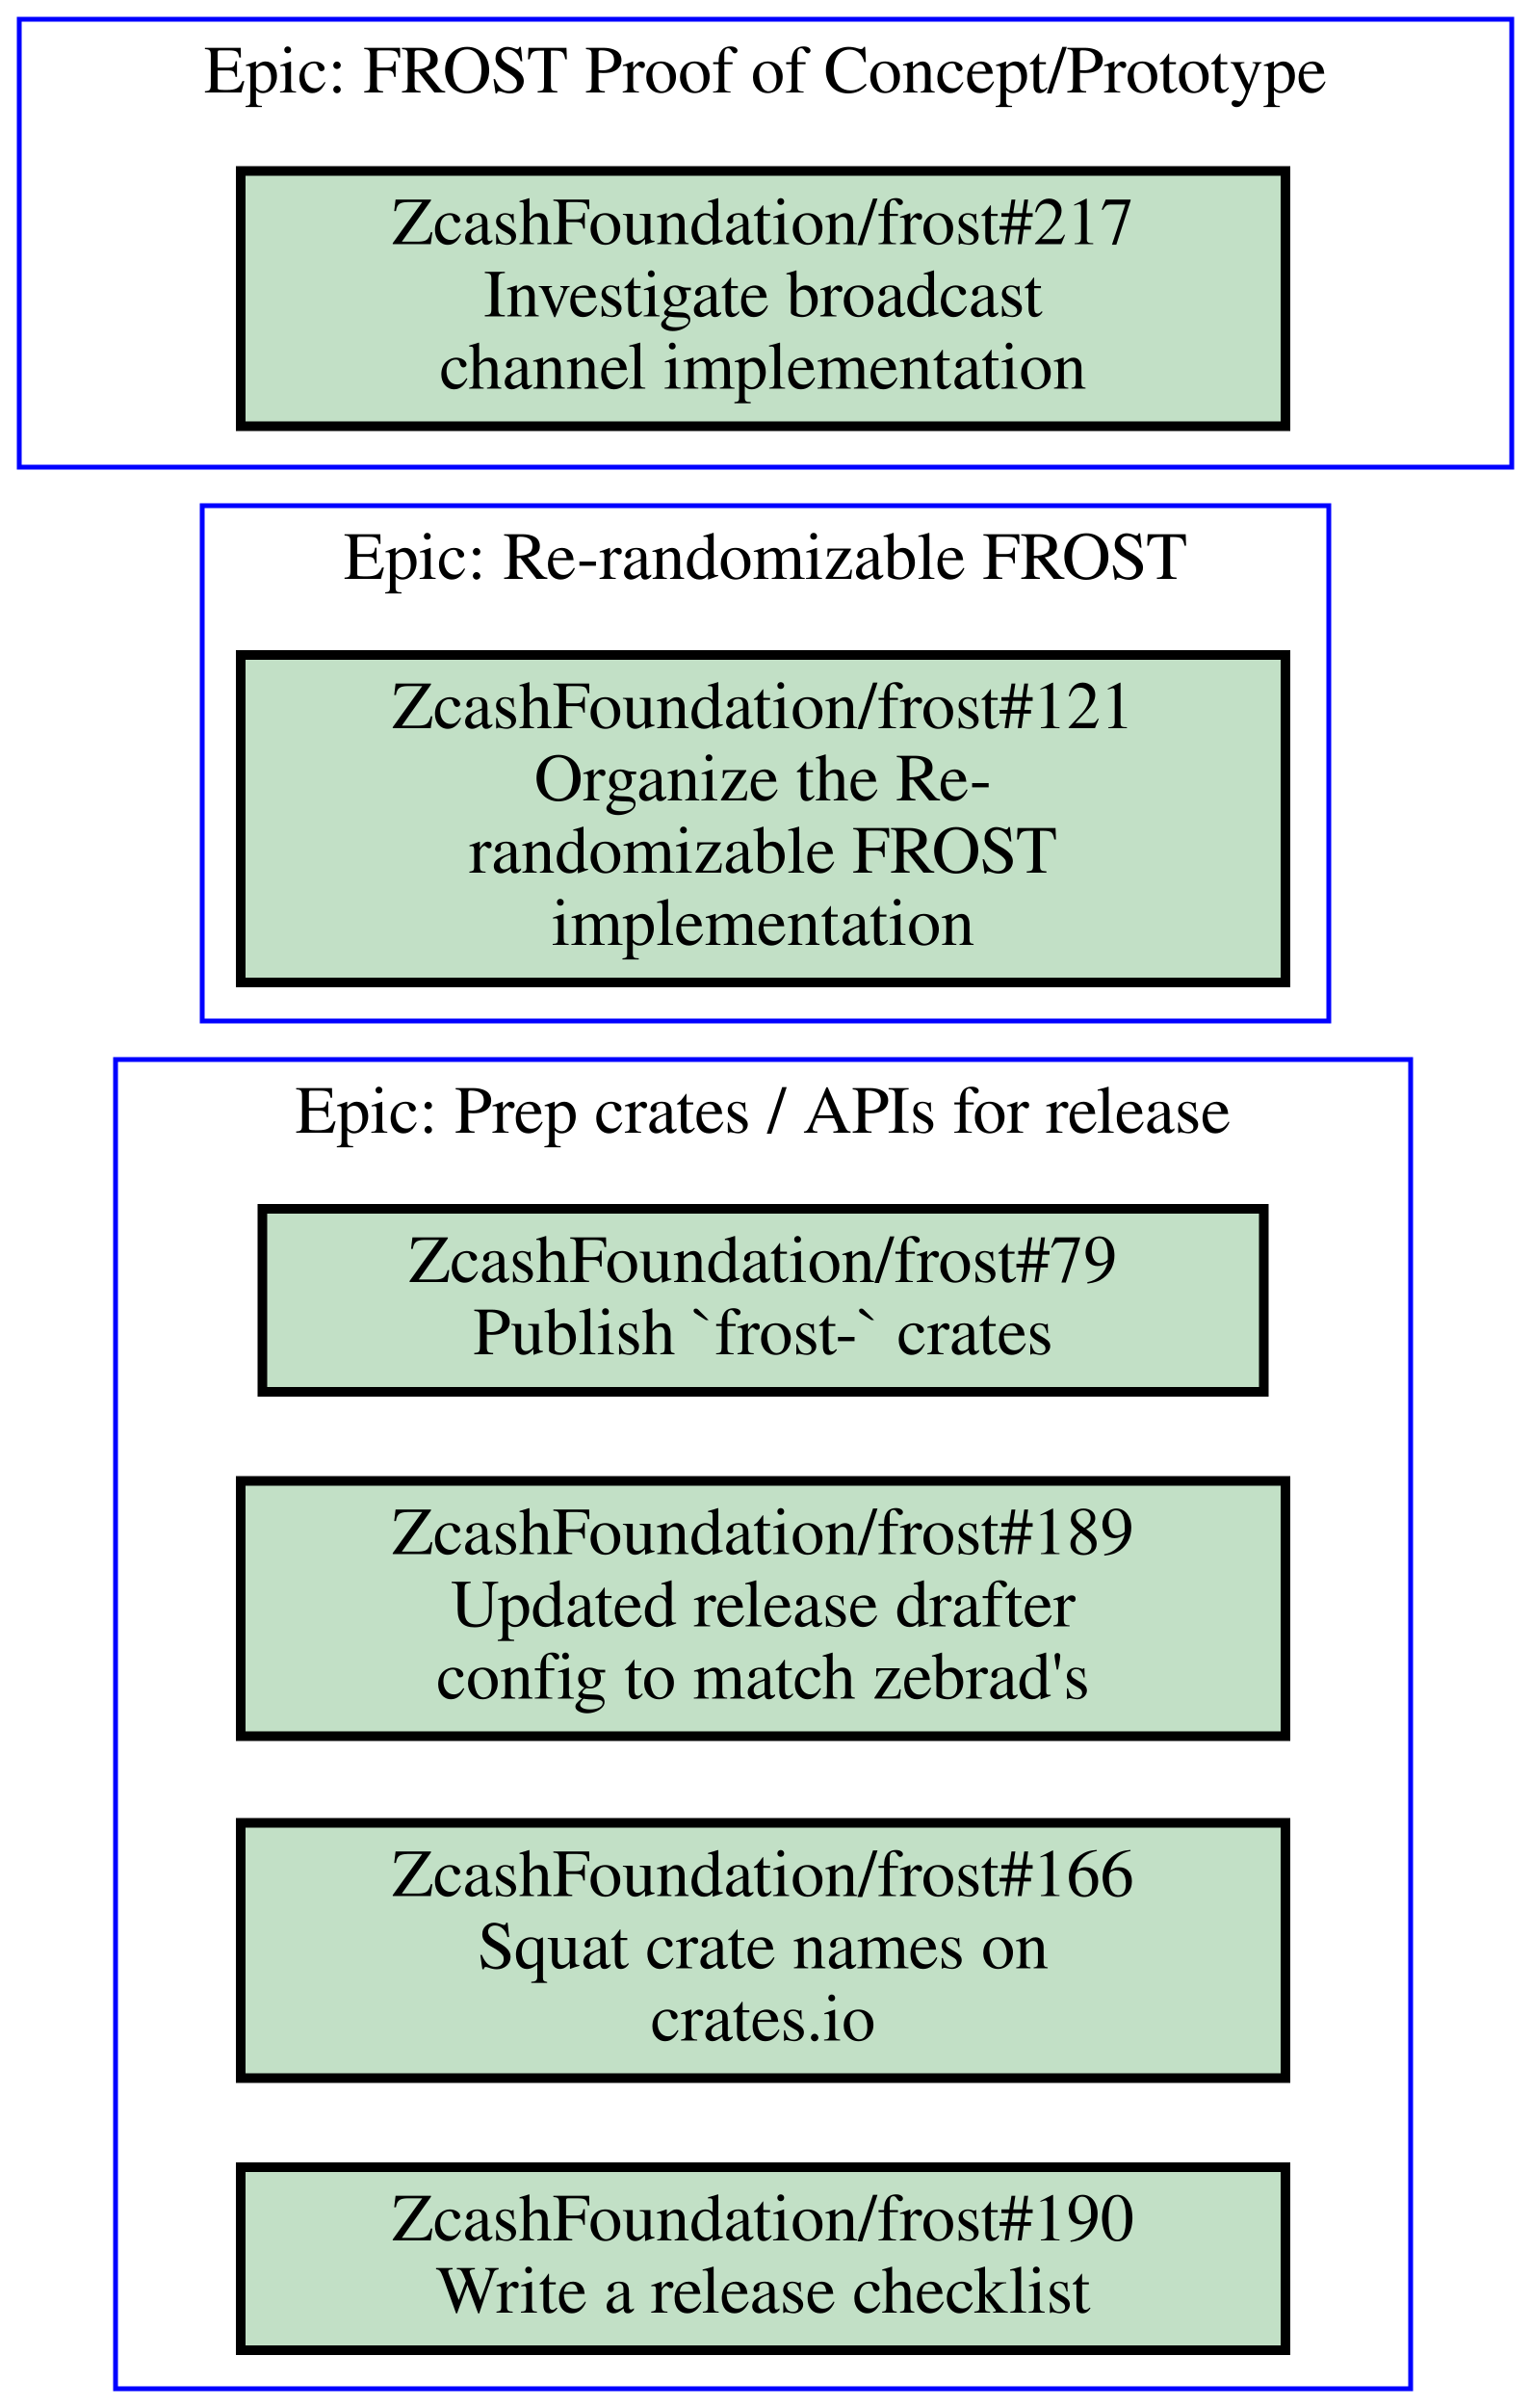
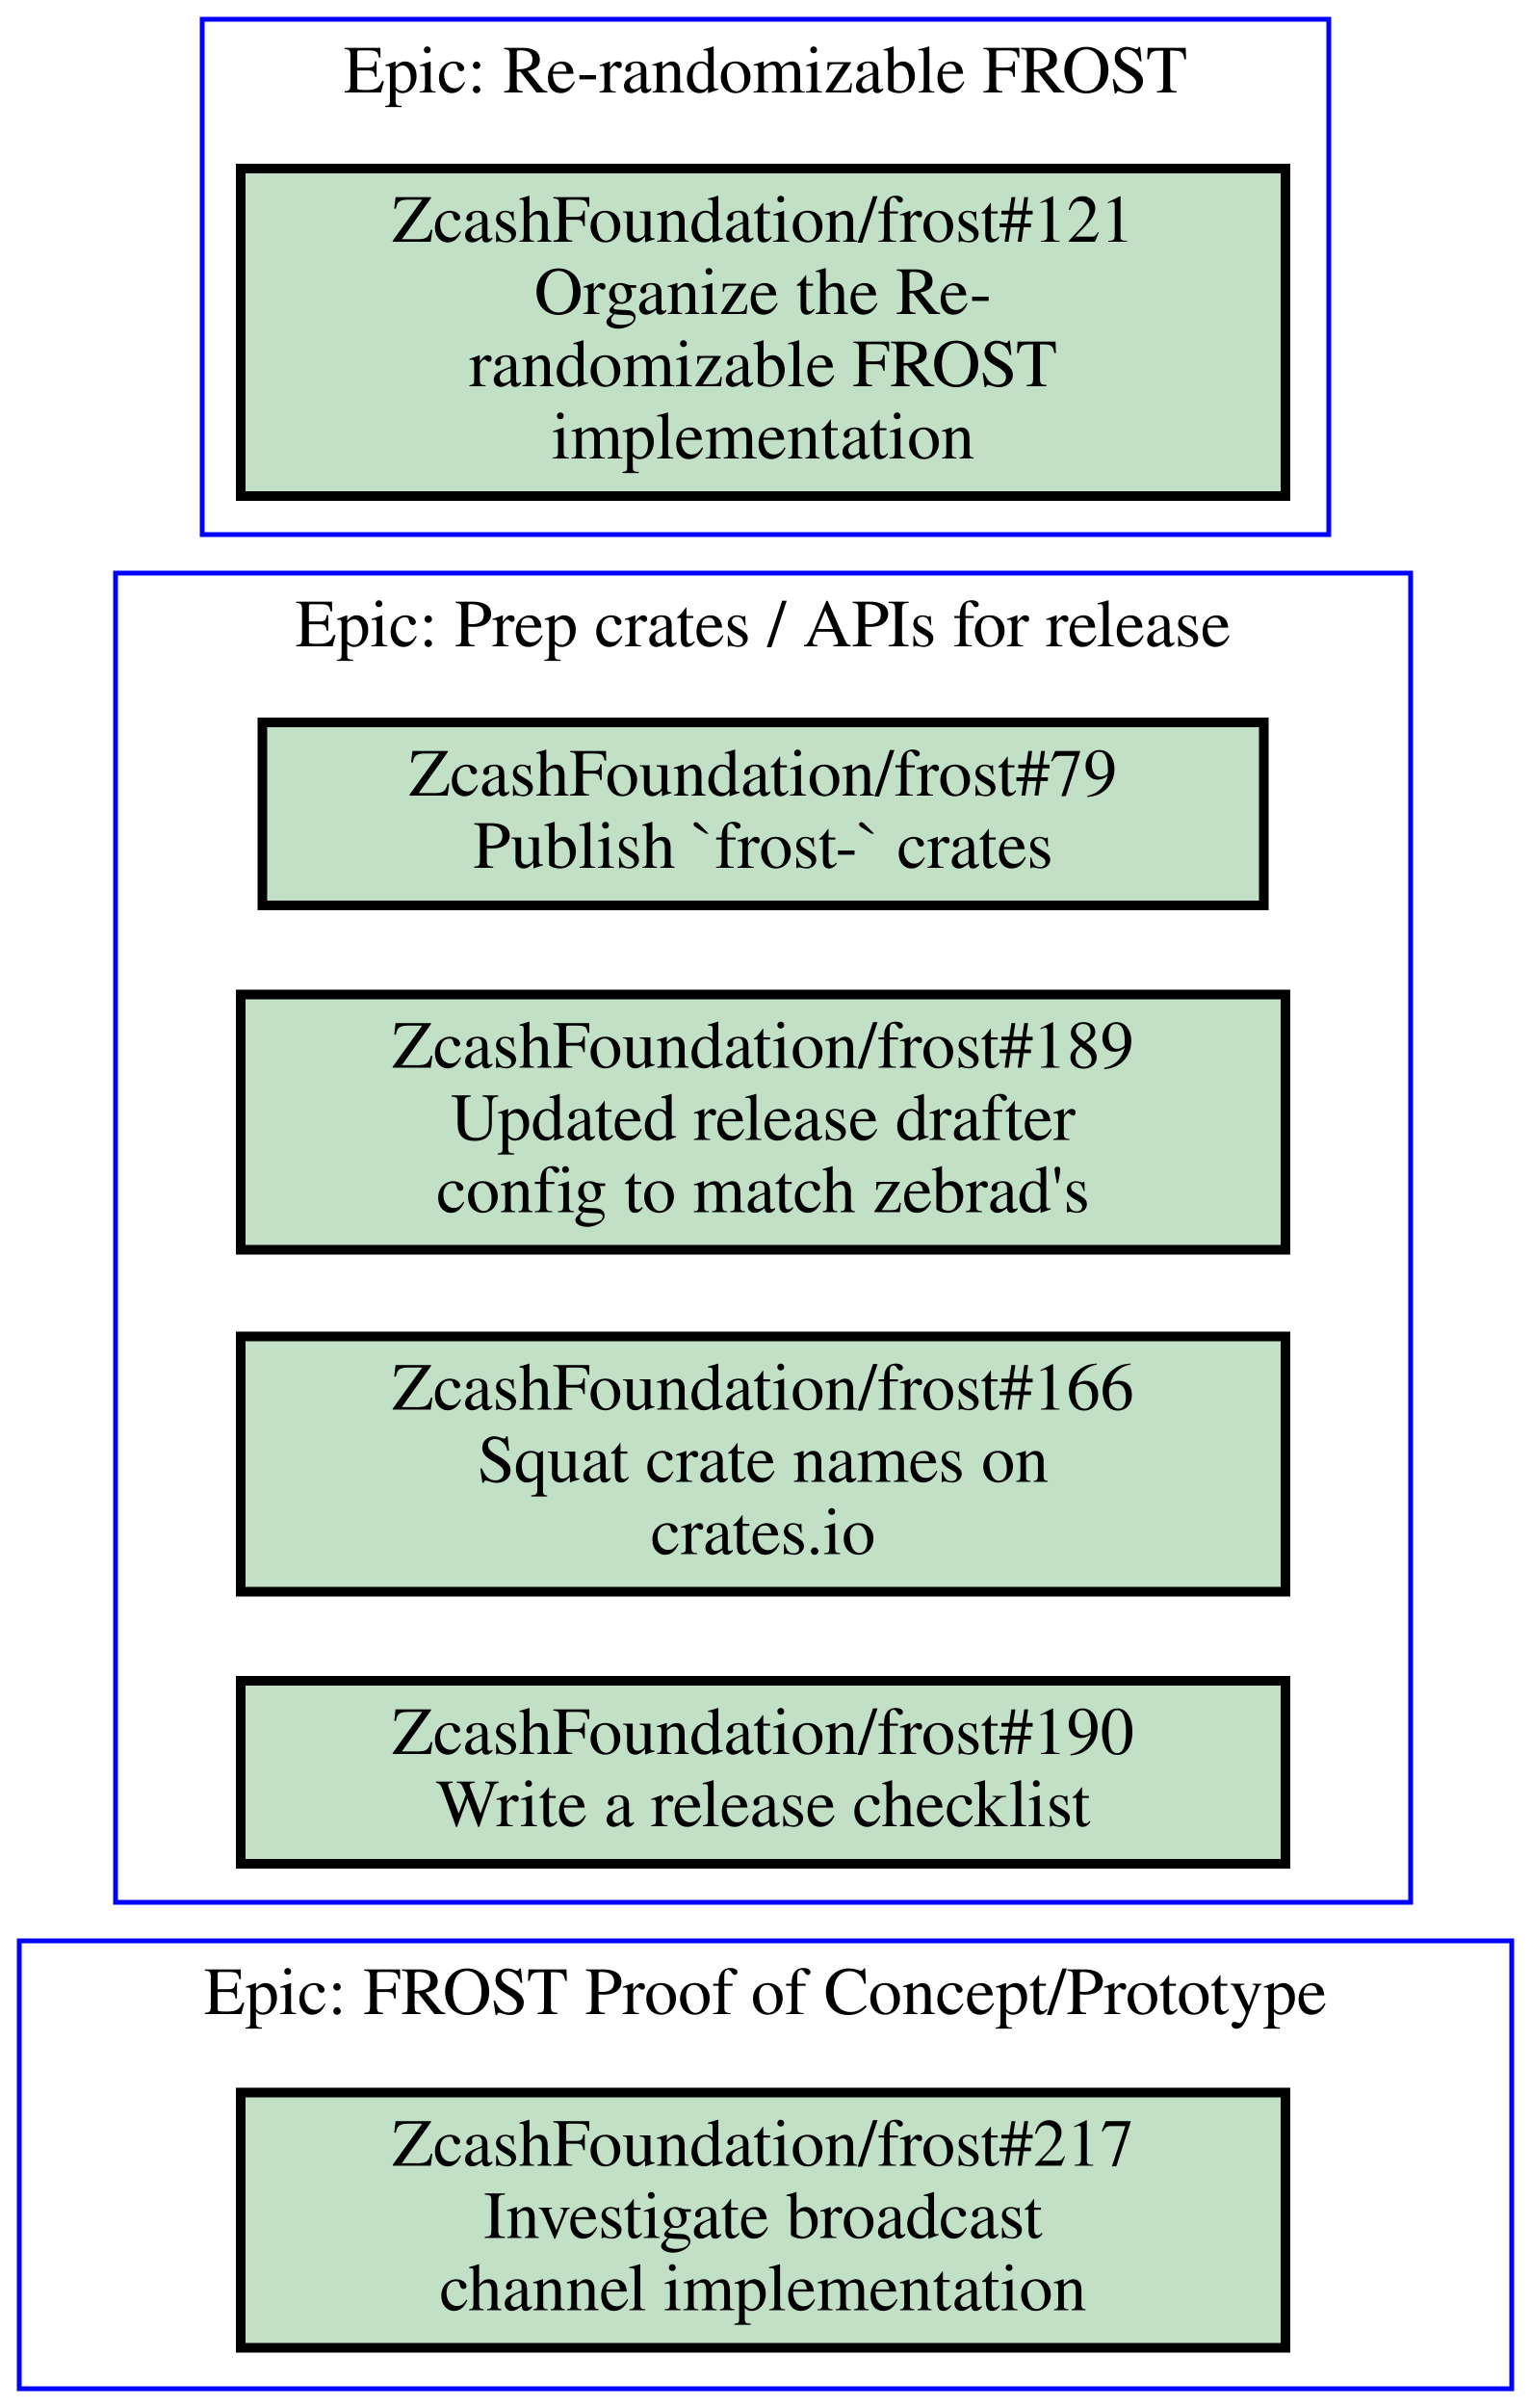
<svg xmlns="http://www.w3.org/2000/svg" xmlns:xlink="http://www.w3.org/1999/xlink" width="318pt" height="500pt" viewBox="0.00 0.00 318.00 500.00">
  <g id="graph0" class="graph" transform="scale(1 1) rotate(0) translate(4 496)">
    <polygon fill="#ffffff" stroke="transparent" points="-4,4 -4,-496 314,-496 314,4 -4,4" />
    <g id="clust1" class="cluster">
-       <polygon fill="none" stroke="#0000ff" points="38,-284 38,-391 272,-391 272,-284 38,-284" />
-       <text text-anchor="middle" x="155" y="-375.8" font-family="Times,serif" font-size="14.00" fill="#000000">Epic: Re-randomizable FROST</text>
+       <polygon fill="none" stroke="#0000ff" points="0,0 0,-93 310,-93 310,0 0,0" />
+       <text text-anchor="middle" x="155" y="-77.8" font-family="Times,serif" font-size="14.00" fill="#000000">Epic: FROST Proof of Concept/Prototype</text>
    </g>
    <g id="clust2" class="cluster">
-       <polygon fill="none" stroke="#0000ff" points="20,0 20,-276 289,-276 289,0 20,0" />
-       <text text-anchor="middle" x="154.5" y="-260.8" font-family="Times,serif" font-size="14.00" fill="#000000">Epic: Prep crates / APIs for release</text>
+       <polygon fill="none" stroke="#0000ff" points="20,-101 20,-377 289,-377 289,-101 20,-101" />
+       <text text-anchor="middle" x="154.5" y="-361.8" font-family="Times,serif" font-size="14.00" fill="#000000">Epic: Prep crates / APIs for release</text>
    </g>
    <g id="clust3" class="cluster">
-       <polygon fill="none" stroke="#0000ff" points="0,-399 0,-492 310,-492 310,-399 0,-399" />
-       <text text-anchor="middle" x="155" y="-476.8" font-family="Times,serif" font-size="14.00" fill="#000000">Epic: FROST Proof of Concept/Prototype</text>
+       <polygon fill="none" stroke="#0000ff" points="38,-385 38,-492 272,-492 272,-385 38,-385" />
+       <text text-anchor="middle" x="155" y="-476.8" font-family="Times,serif" font-size="14.00" fill="#000000">Epic: Re-randomizable FROST</text>
    </g>
    <g id="node1" class="node open">
      <g id="a_node1">
-         <a xlink:href="https://github.com/ZcashFoundation/frost/issues/121" xlink:title="ZcashFoundation/frost#121&#10;Organize the Re-&#10;randomizable FROST&#10;implementation" target="_blank">
-           <polygon fill="#c2e0c6" stroke="#000000" stroke-width="2" points="263,-360 46,-360 46,-292 263,-292 263,-360" />
-           <text text-anchor="middle" x="154.5" y="-344.8" font-family="Times,serif" font-size="14.00" fill="#000000">ZcashFoundation/frost#121</text>
-           <text text-anchor="middle" x="154.5" y="-329.8" font-family="Times,serif" font-size="14.00" fill="#000000">Organize the Re-</text>
-           <text text-anchor="middle" x="154.5" y="-314.8" font-family="Times,serif" font-size="14.00" fill="#000000">randomizable FROST</text>
-           <text text-anchor="middle" x="154.5" y="-299.8" font-family="Times,serif" font-size="14.00" fill="#000000">implementation</text>
+         <a xlink:href="https://github.com/ZcashFoundation/frost/issues/217" xlink:title="ZcashFoundation/frost#217&#10;Investigate broadcast&#10;channel implementation" target="_blank">
+           <polygon fill="#c2e0c6" stroke="#000000" stroke-width="2" points="263,-61.5 46,-61.5 46,-8.5 263,-8.5 263,-61.5" />
+           <text text-anchor="middle" x="154.5" y="-46.3" font-family="Times,serif" font-size="14.00" fill="#000000">ZcashFoundation/frost#217</text>
+           <text text-anchor="middle" x="154.5" y="-31.3" font-family="Times,serif" font-size="14.00" fill="#000000">Investigate broadcast</text>
+           <text text-anchor="middle" x="154.5" y="-16.3" font-family="Times,serif" font-size="14.00" fill="#000000">channel implementation</text>
        </a>
      </g>
    </g>
    <g id="node2" class="node open">
      <g id="a_node2">
        <a xlink:href="https://github.com/ZcashFoundation/frost/issues/79" xlink:title="ZcashFoundation/frost#79&#10;Publish `frost-` crates" target="_blank">
-           <polygon fill="#c2e0c6" stroke="#000000" stroke-width="2" points="258.5,-245 50.5,-245 50.5,-207 258.5,-207 258.5,-245" />
-           <text text-anchor="middle" x="154.5" y="-229.8" font-family="Times,serif" font-size="14.00" fill="#000000">ZcashFoundation/frost#79</text>
-           <text text-anchor="middle" x="154.5" y="-214.8" font-family="Times,serif" font-size="14.00" fill="#000000">Publish `frost-` crates</text>
+           <polygon fill="#c2e0c6" stroke="#000000" stroke-width="2" points="258.5,-346 50.5,-346 50.5,-308 258.5,-308 258.5,-346" />
+           <text text-anchor="middle" x="154.5" y="-330.8" font-family="Times,serif" font-size="14.00" fill="#000000">ZcashFoundation/frost#79</text>
+           <text text-anchor="middle" x="154.5" y="-315.8" font-family="Times,serif" font-size="14.00" fill="#000000">Publish `frost-` crates</text>
        </a>
      </g>
    </g>
    <g id="node3" class="node open">
      <g id="a_node3">
        <a xlink:href="https://github.com/ZcashFoundation/frost/issues/189" xlink:title="ZcashFoundation/frost#189&#10;Updated release drafter&#10;config to match zebrad's" target="_blank">
-           <polygon fill="#c2e0c6" stroke="#000000" stroke-width="2" points="263,-188.5 46,-188.5 46,-135.5 263,-135.5 263,-188.5" />
-           <text text-anchor="middle" x="154.5" y="-173.3" font-family="Times,serif" font-size="14.00" fill="#000000">ZcashFoundation/frost#189</text>
-           <text text-anchor="middle" x="154.5" y="-158.3" font-family="Times,serif" font-size="14.00" fill="#000000">Updated release drafter</text>
-           <text text-anchor="middle" x="154.5" y="-143.3" font-family="Times,serif" font-size="14.00" fill="#000000">config to match zebrad's</text>
+           <polygon fill="#c2e0c6" stroke="#000000" stroke-width="2" points="263,-289.5 46,-289.5 46,-236.5 263,-236.5 263,-289.5" />
+           <text text-anchor="middle" x="154.5" y="-274.3" font-family="Times,serif" font-size="14.00" fill="#000000">ZcashFoundation/frost#189</text>
+           <text text-anchor="middle" x="154.5" y="-259.3" font-family="Times,serif" font-size="14.00" fill="#000000">Updated release drafter</text>
+           <text text-anchor="middle" x="154.5" y="-244.3" font-family="Times,serif" font-size="14.00" fill="#000000">config to match zebrad's</text>
        </a>
      </g>
    </g>
    <g id="node4" class="node open">
      <g id="a_node4">
        <a xlink:href="https://github.com/ZcashFoundation/frost/issues/166" xlink:title="ZcashFoundation/frost#166&#10;Squat crate names on&#10;crates.io" target="_blank">
-           <polygon fill="#c2e0c6" stroke="#000000" stroke-width="2" points="263,-117.5 46,-117.5 46,-64.5 263,-64.5 263,-117.5" />
-           <text text-anchor="middle" x="154.5" y="-102.3" font-family="Times,serif" font-size="14.00" fill="#000000">ZcashFoundation/frost#166</text>
-           <text text-anchor="middle" x="154.5" y="-87.3" font-family="Times,serif" font-size="14.00" fill="#000000">Squat crate names on</text>
-           <text text-anchor="middle" x="154.5" y="-72.3" font-family="Times,serif" font-size="14.00" fill="#000000">crates.io</text>
+           <polygon fill="#c2e0c6" stroke="#000000" stroke-width="2" points="263,-218.5 46,-218.5 46,-165.5 263,-165.5 263,-218.5" />
+           <text text-anchor="middle" x="154.5" y="-203.3" font-family="Times,serif" font-size="14.00" fill="#000000">ZcashFoundation/frost#166</text>
+           <text text-anchor="middle" x="154.5" y="-188.3" font-family="Times,serif" font-size="14.00" fill="#000000">Squat crate names on</text>
+           <text text-anchor="middle" x="154.5" y="-173.3" font-family="Times,serif" font-size="14.00" fill="#000000">crates.io</text>
        </a>
      </g>
    </g>
    <g id="node5" class="node open">
      <g id="a_node5">
        <a xlink:href="https://github.com/ZcashFoundation/frost/issues/190" xlink:title="ZcashFoundation/frost#190&#10;Write a release checklist" target="_blank">
-           <polygon fill="#c2e0c6" stroke="#000000" stroke-width="2" points="263,-46 46,-46 46,-8 263,-8 263,-46" />
-           <text text-anchor="middle" x="154.5" y="-30.8" font-family="Times,serif" font-size="14.00" fill="#000000">ZcashFoundation/frost#190</text>
-           <text text-anchor="middle" x="154.5" y="-15.8" font-family="Times,serif" font-size="14.00" fill="#000000">Write a release checklist</text>
+           <polygon fill="#c2e0c6" stroke="#000000" stroke-width="2" points="263,-147 46,-147 46,-109 263,-109 263,-147" />
+           <text text-anchor="middle" x="154.5" y="-131.8" font-family="Times,serif" font-size="14.00" fill="#000000">ZcashFoundation/frost#190</text>
+           <text text-anchor="middle" x="154.5" y="-116.8" font-family="Times,serif" font-size="14.00" fill="#000000">Write a release checklist</text>
        </a>
      </g>
    </g>
    <g id="node6" class="node open">
      <g id="a_node6">
-         <a xlink:href="https://github.com/ZcashFoundation/frost/issues/217" xlink:title="ZcashFoundation/frost#217&#10;Investigate broadcast&#10;channel implementation" target="_blank">
-           <polygon fill="#c2e0c6" stroke="#000000" stroke-width="2" points="263,-460.5 46,-460.5 46,-407.5 263,-407.5 263,-460.5" />
-           <text text-anchor="middle" x="154.5" y="-445.3" font-family="Times,serif" font-size="14.00" fill="#000000">ZcashFoundation/frost#217</text>
-           <text text-anchor="middle" x="154.5" y="-430.3" font-family="Times,serif" font-size="14.00" fill="#000000">Investigate broadcast</text>
-           <text text-anchor="middle" x="154.5" y="-415.3" font-family="Times,serif" font-size="14.00" fill="#000000">channel implementation</text>
+         <a xlink:href="https://github.com/ZcashFoundation/frost/issues/121" xlink:title="ZcashFoundation/frost#121&#10;Organize the Re-&#10;randomizable FROST&#10;implementation" target="_blank">
+           <polygon fill="#c2e0c6" stroke="#000000" stroke-width="2" points="263,-461 46,-461 46,-393 263,-393 263,-461" />
+           <text text-anchor="middle" x="154.5" y="-445.8" font-family="Times,serif" font-size="14.00" fill="#000000">ZcashFoundation/frost#121</text>
+           <text text-anchor="middle" x="154.5" y="-430.8" font-family="Times,serif" font-size="14.00" fill="#000000">Organize the Re-</text>
+           <text text-anchor="middle" x="154.5" y="-415.8" font-family="Times,serif" font-size="14.00" fill="#000000">randomizable FROST</text>
+           <text text-anchor="middle" x="154.5" y="-400.8" font-family="Times,serif" font-size="14.00" fill="#000000">implementation</text>
        </a>
      </g>
    </g>
  </g>
</svg>
